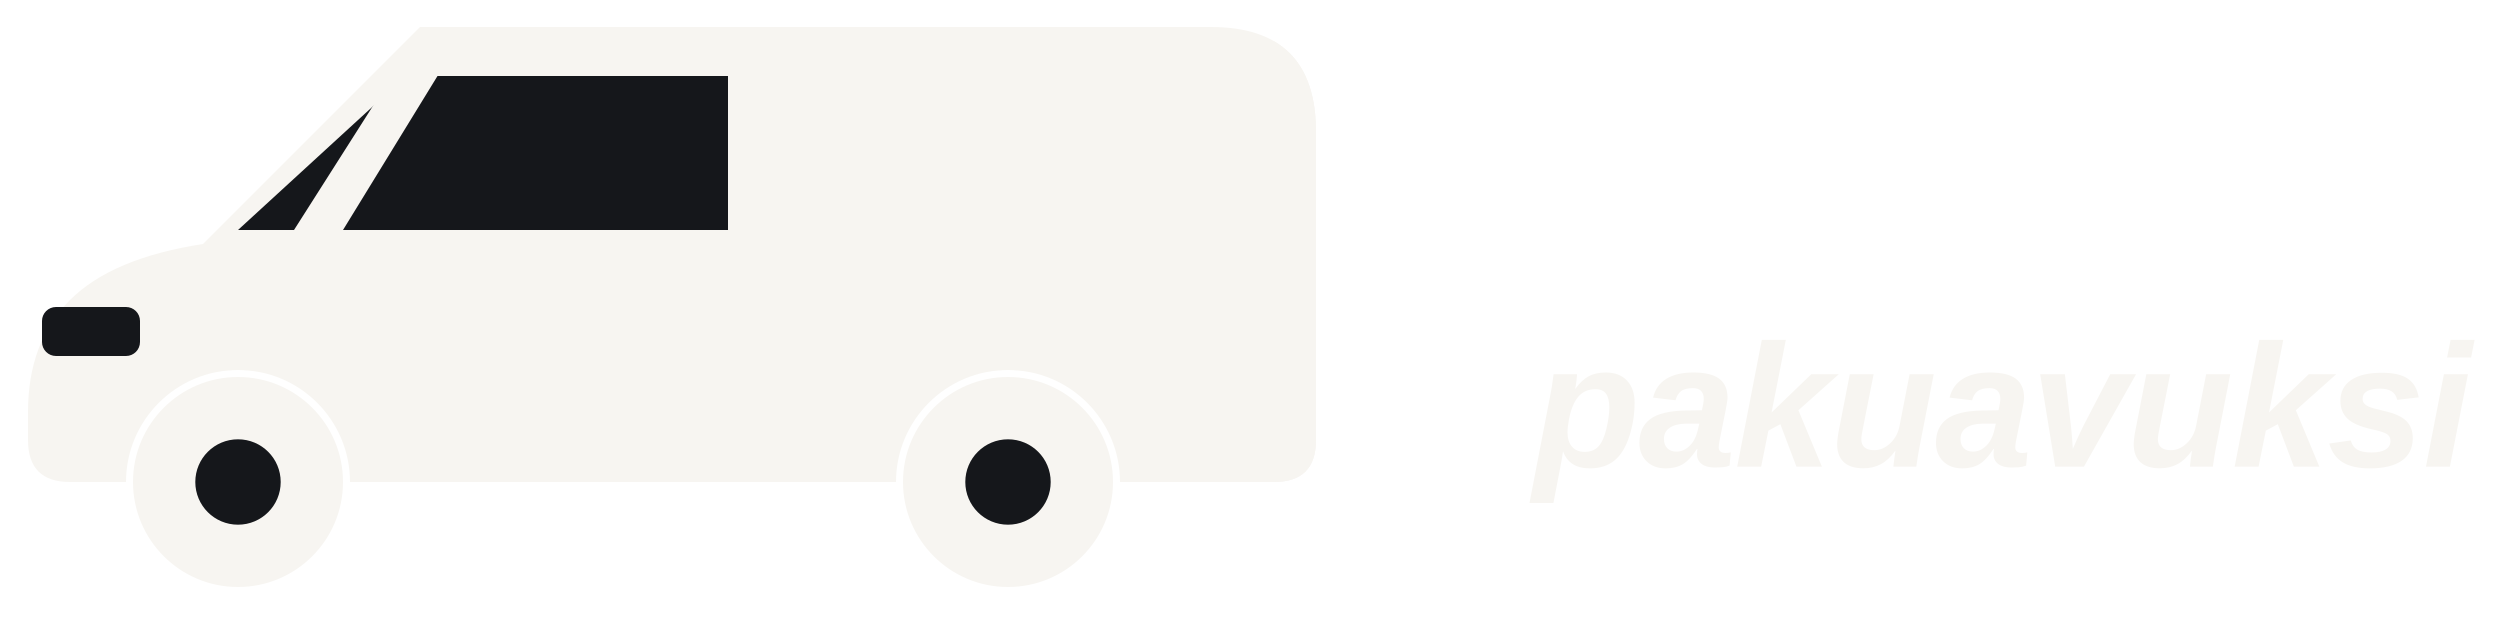
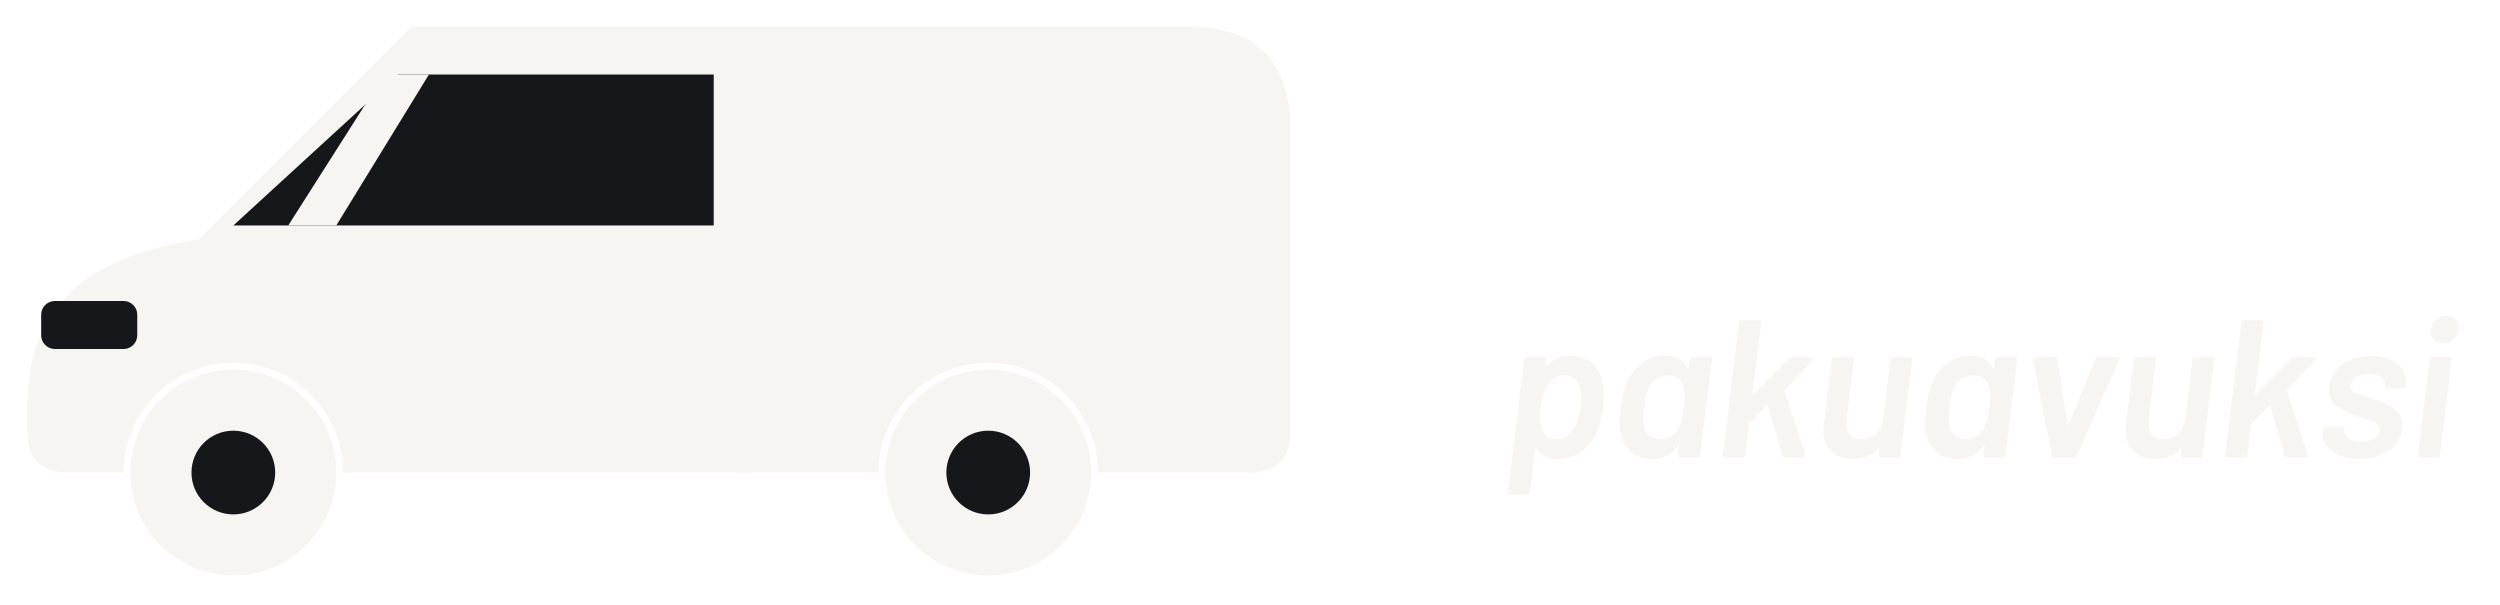
- <svg xmlns="http://www.w3.org/2000/svg" viewBox="0 6 300 74" width="300" height="74" role="img" aria-label="Pakuavuksi">
+ <svg xmlns="http://www.w3.org/2000/svg" viewBox="0 6 306 74" width="306" height="74" role="img" aria-label="Pakuavuksi">
  <g transform="translate(0,0) scale(0.84) translate(206,0) scale(-1,1)">
    <defs>
      <clipPath id="vml">
        <path d="M18 26 Q18 11 33 11 L146 11 L177 42 Q190 44 196 50 Q202 56 202 66 L202 70 Q202 76 196 76 L188 76 A16 16 0 0 0 156 76 L78 76 A16 16 0 0 0 46 76 L24 76 Q18 76 18 70 Z" />
      </clipPath>
    </defs>
    <path d="M18 26 Q18 11 33 11 L146 11 L177 42 Q190 44 196 50 Q202 56 202 66 L202 70 Q202 76 196 76 L188 76 A16 16 0 0 0 156 76 L78 76 A16 16 0 0 0 46 76 L24 76 Q18 76 18 70 Z" fill="#f7f5f1" />
    <g clip-path="url(#vml)">
      <rect x="16" y="5" width="8" height="78" fill="#f7f5f1" />
      <rect x="22" y="58" width="164" height="2.2" fill="#f7f5f1" opacity=".32" />
      <rect x="96" y="44" width="2.2" height="32" fill="#f7f5f1" opacity=".32" />
    </g>
    <path d="M102 18 L148 18 L172 40 L102 40 Z" fill="#15171b" />
    <path d="M150 18 L164 40 L157 40 L143.5 18 Z" fill="#f7f5f1" />
    <rect x="186" y="51" width="14" height="7" rx="2" fill="#15171b" />
    <circle cx="62" cy="76" r="15" fill="#f7f5f1" />
    <circle cx="62" cy="76" r="6.1" fill="#15171b" />
    <circle cx="172" cy="76" r="15" fill="#f7f5f1" />
    <circle cx="172" cy="76" r="6.1" fill="#15171b" />
  </g>
-   <path d="M191.465 52.7Q190.173 52.7 189.399 53.602Q188.625 54.504 188.276 56.319Q188.102 57.273 188.102 57.888Q188.102 58.985 188.645 59.606Q189.188 60.226 190.163 60.226Q191.208 60.226 191.813 59.57Q192.418 58.914 192.767 57.458Q193.116 56.001 193.116 54.884Q193.116 53.797 192.721 53.248Q192.326 52.7 191.465 52.7ZM189.055 52.638Q189.793 51.613 190.639 51.156Q191.485 50.7 192.695 50.7Q194.326 50.7 195.238 51.669Q196.151 52.638 196.151 54.33Q196.151 56.401 195.515 58.365Q194.879 60.329 193.726 61.267Q192.572 62.205 190.788 62.205Q189.506 62.205 188.707 61.672Q187.907 61.139 187.579 60.175H187.558Q187.486 60.811 187.23 62.103L186.41 66.358H183.539L186.03 53.458L186.235 52.331L186.43 50.905H189.25Q189.25 51.049 189.173 51.7Q189.096 52.351 189.014 52.638ZM205.774 62.103Q204.749 62.103 204.195 61.672Q203.641 61.241 203.641 60.534Q203.641 60.154 203.693 59.877H203.631Q202.77 61.21 201.929 61.708Q201.088 62.205 199.878 62.205Q198.443 62.205 197.586 61.349Q196.73 60.493 196.73 59.149Q196.73 57.252 198.038 56.283Q199.345 55.314 202.278 55.263L204.236 55.232Q204.451 54.258 204.451 53.889Q204.451 52.577 203.149 52.577Q202.185 52.577 201.714 52.951Q201.242 53.325 201.068 54.033L198.371 53.715Q198.719 52.238 199.945 51.469Q201.17 50.7 203.2 50.7Q205.323 50.7 206.312 51.449Q207.302 52.197 207.302 53.725Q207.302 54.104 207.056 55.335L206.328 58.955Q206.246 59.416 206.246 59.693Q206.246 59.939 206.348 60.072Q206.451 60.206 206.584 60.267Q206.717 60.329 206.851 60.344Q206.984 60.359 207.056 60.359Q207.363 60.359 207.692 60.288L207.548 61.877Q207.117 62.041 206.676 62.072Q206.236 62.103 205.774 62.103ZM203.918 56.842H202.257Q201.057 56.863 200.365 57.334Q199.673 57.806 199.673 58.667Q199.673 59.385 200.078 59.79Q200.483 60.195 201.17 60.195Q202.021 60.195 202.718 59.534Q203.416 58.873 203.693 57.786ZM215.572 62.0 213.644 56.904 212.208 57.673 211.337 62.0H208.466L211.419 46.783H214.3L212.588 55.499L217.356 50.905H220.658L215.808 55.232L218.627 62.0ZM224.836 50.905 223.626 57.006Q223.359 58.268 223.359 58.698Q223.359 60.021 224.918 60.021Q225.954 60.021 226.83 59.19Q227.707 58.36 227.943 57.119L229.153 50.905H232.045L230.342 59.631Q230.178 60.441 229.953 62.0H227.205Q227.205 61.908 227.302 61.139Q227.4 60.37 227.451 60.103H227.42Q226.641 61.2 225.713 61.698Q224.785 62.195 223.595 62.195Q222.037 62.195 221.247 61.446Q220.458 60.698 220.458 59.283Q220.458 59.026 220.529 58.457Q220.601 57.888 220.673 57.601L221.975 50.905Z" fill="#f7f5f1" />
-   <path d="M241.36 62.103Q240.335 62.103 239.781 61.672Q239.227 61.241 239.227 60.534Q239.227 60.154 239.279 59.877H239.217Q238.356 61.21 237.515 61.708Q236.674 62.205 235.464 62.205Q234.029 62.205 233.172 61.349Q232.316 60.493 232.316 59.149Q232.316 57.252 233.624 56.283Q234.931 55.314 237.864 55.263L239.822 55.232Q240.037 54.258 240.037 53.889Q240.037 52.577 238.735 52.577Q237.771 52.577 237.3 52.951Q236.828 53.325 236.654 54.033L233.957 53.715Q234.305 52.238 235.531 51.469Q236.756 50.7 238.786 50.7Q240.909 50.7 241.898 51.449Q242.888 52.197 242.888 53.725Q242.888 54.104 242.642 55.335L241.914 58.955Q241.832 59.416 241.832 59.693Q241.832 59.939 241.934 60.072Q242.037 60.206 242.17 60.267Q242.304 60.329 242.437 60.344Q242.57 60.359 242.642 60.359Q242.95 60.359 243.278 60.288L243.134 61.877Q242.703 62.041 242.263 62.072Q241.822 62.103 241.36 62.103ZM239.504 56.842H237.843Q236.643 56.863 235.951 57.334Q235.259 57.806 235.259 58.667Q235.259 59.385 235.664 59.79Q236.069 60.195 236.756 60.195Q237.607 60.195 238.304 59.534Q239.002 58.873 239.279 57.786ZM250.071 62.0H246.625L244.821 50.905H247.784L248.512 57.109Q248.553 57.417 248.646 58.524Q248.738 59.631 248.738 59.867Q249.363 58.401 249.989 57.14L253.229 50.905H256.326ZM260.422 50.905 259.212 57.006Q258.946 58.268 258.946 58.698Q258.946 60.021 260.504 60.021Q261.54 60.021 262.416 59.19Q263.293 58.36 263.529 57.119L264.739 50.905H267.631L265.928 59.631Q265.764 60.441 265.539 62.0H262.791Q262.791 61.908 262.888 61.139Q262.986 60.37 263.037 60.103H263.006Q262.227 61.2 261.299 61.698Q260.371 62.195 259.181 62.195Q257.623 62.195 256.833 61.446Q256.044 60.698 256.044 59.283Q256.044 59.026 256.115 58.457Q256.187 57.888 256.259 57.601L257.561 50.905ZM275.265 62.0 273.337 56.904 271.901 57.673 271.03 62.0H268.159L271.112 46.783H273.993L272.281 55.499L277.049 50.905H280.35L275.5 55.232L278.32 62.0ZM289.533 58.575Q289.533 60.359 288.215 61.282Q286.898 62.205 284.375 62.205Q282.314 62.205 281.125 61.477Q279.935 60.749 279.515 59.221L282.088 58.852Q282.304 59.621 282.878 59.959Q283.452 60.298 284.58 60.298Q285.698 60.298 286.277 59.939Q286.857 59.58 286.857 58.903Q286.857 58.37 286.431 58.088Q286.005 57.806 284.56 57.499Q282.519 57.037 281.683 56.222Q280.848 55.407 280.848 54.115Q280.848 52.474 282.135 51.603Q283.421 50.731 285.811 50.731Q287.923 50.731 288.959 51.454Q289.994 52.177 290.24 53.684L287.667 53.981Q287.492 53.274 286.99 52.956Q286.487 52.638 285.616 52.638Q283.514 52.638 283.514 53.869Q283.514 54.207 283.719 54.433Q283.924 54.658 284.303 54.822Q284.683 54.986 286.129 55.325Q287.995 55.745 288.764 56.524Q289.533 57.304 289.533 58.575ZM293.65 48.906 294.07 46.783H296.951L296.531 48.906ZM291.117 62.0 293.27 50.905H296.152L293.988 62.0Z" fill="#f7f5f1" />
+   <path d="M196.312 54.44Q196.312 55.232 196.216 55.904Q196.024 57.584 195.472 58.832Q194.776 60.416 193.528 61.304Q192.28 62.192 190.576 62.192Q188.92 62.192 188.056 60.968Q188.032 60.92 187.984 60.944Q187.936 60.968 187.912 61.04L187.264 66.248Q187.264 66.368 187.168 66.452Q187.072 66.536 186.952 66.536H184.816Q184.696 66.536 184.624 66.452Q184.552 66.368 184.576 66.248L186.568 50.024Q186.592 49.904 186.676 49.82Q186.76 49.736 186.88 49.736H189.016Q189.136 49.736 189.208 49.82Q189.28 49.904 189.256 50.024L189.184 50.744Q189.16 50.816 189.208 50.84Q189.256 50.864 189.304 50.792Q190.48 49.544 192.136 49.544Q193.792 49.544 194.824 50.432Q195.856 51.32 196.168 52.904Q196.312 53.624 196.312 54.44ZM193.48 55.856Q193.552 55.28 193.552 54.776Q193.552 53.768 193.264 53.096Q192.76 51.92 191.44 51.92Q190.216 51.92 189.472 53.072Q188.824 54.008 188.584 55.856Q188.512 56.456 188.512 56.984Q188.512 58.088 188.824 58.736Q189.304 59.792 190.432 59.792Q191.68 59.792 192.424 58.784Q193.264 57.656 193.48 55.856ZM207.156 49.736H209.292Q209.412 49.736 209.484 49.82Q209.556 49.904 209.532 50.024L208.092 61.712Q208.068 61.832 207.984 61.916Q207.9 62.0 207.78 62.0H205.644Q205.524 62.0 205.452 61.916Q205.38 61.832 205.404 61.712L205.524 60.584Q205.548 60.488 205.5 60.476Q205.452 60.464 205.404 60.536Q204.252 62.192 202.188 62.192Q200.628 62.192 199.584 61.244Q198.54 60.296 198.324 58.688Q198.252 58.256 198.252 57.776Q198.252 57.104 198.42 55.856Q198.66 53.912 199.14 52.784Q199.764 51.344 201.012 50.444Q202.26 49.544 203.868 49.544Q205.836 49.544 206.556 51.08Q206.604 51.152 206.652 51.14Q206.7 51.128 206.7 51.032L206.82 50.024Q206.844 49.904 206.94 49.82Q207.036 49.736 207.156 49.736ZM206.124 55.88Q206.244 54.752 206.244 54.44Q206.244 54.032 206.124 53.624Q206.052 52.904 205.536 52.424Q205.02 51.944 204.204 51.944Q203.34 51.944 202.68 52.424Q202.02 52.904 201.732 53.672Q201.564 54.032 201.456 54.476Q201.348 54.92 201.228 55.856Q201.108 56.696 201.108 57.32Q201.108 57.704 201.18 58.064Q201.276 58.832 201.828 59.312Q202.38 59.792 203.244 59.792Q204.084 59.792 204.696 59.312Q205.308 58.832 205.62 58.064Q205.788 57.704 205.896 57.26Q206.004 56.816 206.124 55.88ZM210.872 61.712 212.864 45.488Q212.888 45.368 212.972 45.284Q213.056 45.2 213.176 45.2H215.336Q215.456 45.2 215.528 45.284Q215.6 45.368 215.576 45.488L214.496 54.152Q214.496 54.224 214.544 54.248Q214.592 54.272 214.64 54.2L218.936 49.904Q219.104 49.736 219.32 49.736H221.768Q221.984 49.736 221.984 49.88Q221.984 50.0 221.888 50.096L218.48 53.744Q218.408 53.816 218.456 53.912L220.976 61.664Q221.0 61.712 221.0 61.784Q221.0 62.0 220.736 62.0H218.48Q218.24 62.0 218.168 61.784L216.392 55.688Q216.368 55.64 216.32 55.628Q216.272 55.616 216.224 55.664L214.088 57.872Q214.04 57.968 214.04 58.04L213.584 61.712Q213.56 61.832 213.476 61.916Q213.392 62.0 213.272 62.0H211.112Q210.992 62.0 210.92 61.916Q210.848 61.832 210.872 61.712ZM231.7 49.736H233.812Q233.932 49.736 234.004 49.82Q234.076 49.904 234.052 50.024L232.636 61.712Q232.612 61.832 232.528 61.916Q232.444 62.0 232.324 62.0H230.188Q230.068 62.0 229.996 61.916Q229.924 61.832 229.948 61.712L230.044 60.944Q230.068 60.872 230.02 60.848Q229.972 60.824 229.924 60.896Q228.796 62.168 226.9 62.168Q225.292 62.168 224.236 61.28Q223.18 60.392 223.18 58.736Q223.18 58.544 223.228 58.112L224.212 50.024Q224.236 49.904 224.32 49.82Q224.404 49.736 224.524 49.736H226.684Q226.804 49.736 226.876 49.82Q226.948 49.904 226.924 50.024L226.012 57.32Q225.988 57.464 225.988 57.776Q225.988 58.712 226.48 59.252Q226.972 59.792 227.884 59.792Q228.916 59.792 229.636 59.12Q230.356 58.448 230.5 57.32L231.388 50.024Q231.412 49.904 231.496 49.82Q231.58 49.736 231.7 49.736Z" fill="#f7f5f1" />
+   <path d="M244.536 49.736H246.672Q246.792 49.736 246.864 49.82Q246.936 49.904 246.912 50.024L245.472 61.712Q245.448 61.832 245.364 61.916Q245.28 62.0 245.16 62.0H243.024Q242.904 62.0 242.832 61.916Q242.76 61.832 242.784 61.712L242.904 60.584Q242.928 60.488 242.88 60.476Q242.832 60.464 242.784 60.536Q241.632 62.192 239.568 62.192Q238.008 62.192 236.964 61.244Q235.92 60.296 235.704 58.688Q235.632 58.256 235.632 57.776Q235.632 57.104 235.8 55.856Q236.04 53.912 236.52 52.784Q237.144 51.344 238.392 50.444Q239.64 49.544 241.248 49.544Q243.216 49.544 243.936 51.08Q243.984 51.152 244.032 51.14Q244.08 51.128 244.08 51.032L244.2 50.024Q244.224 49.904 244.32 49.82Q244.416 49.736 244.536 49.736ZM243.504 55.88Q243.624 54.752 243.624 54.44Q243.624 54.032 243.504 53.624Q243.432 52.904 242.916 52.424Q242.4 51.944 241.584 51.944Q240.72 51.944 240.06 52.424Q239.4 52.904 239.112 53.672Q238.944 54.032 238.836 54.476Q238.728 54.92 238.608 55.856Q238.488 56.696 238.488 57.32Q238.488 57.704 238.56 58.064Q238.656 58.832 239.208 59.312Q239.76 59.792 240.624 59.792Q241.464 59.792 242.076 59.312Q242.688 58.832 243.0 58.064Q243.168 57.704 243.276 57.26Q243.384 56.816 243.504 55.88ZM251.156 61.76 248.852 50.048V49.976Q248.852 49.856 248.924 49.784Q248.996 49.712 249.116 49.712H251.492Q251.732 49.712 251.804 49.952L253.076 57.968Q253.076 58.04 253.136 58.04Q253.196 58.04 253.22 57.968L256.46 49.952Q256.484 49.856 256.58 49.784Q256.676 49.712 256.796 49.712L259.172 49.76Q259.316 49.76 259.376 49.844Q259.436 49.928 259.364 50.096L254.204 61.76Q254.132 62.0 253.868 62.0H251.444Q251.204 62.0 251.156 61.76ZM268.672 49.736H270.784Q270.904 49.736 270.976 49.82Q271.048 49.904 271.024 50.024L269.608 61.712Q269.584 61.832 269.5 61.916Q269.416 62.0 269.296 62.0H267.16Q267.04 62.0 266.968 61.916Q266.896 61.832 266.92 61.712L267.016 60.944Q267.04 60.872 266.992 60.848Q266.944 60.824 266.896 60.896Q265.768 62.168 263.872 62.168Q262.264 62.168 261.208 61.28Q260.152 60.392 260.152 58.736Q260.152 58.544 260.2 58.112L261.184 50.024Q261.208 49.904 261.292 49.82Q261.376 49.736 261.496 49.736H263.656Q263.776 49.736 263.848 49.82Q263.92 49.904 263.896 50.024L262.984 57.32Q262.96 57.464 262.96 57.776Q262.96 58.712 263.452 59.252Q263.944 59.792 264.856 59.792Q265.888 59.792 266.608 59.12Q267.328 58.448 267.472 57.32L268.36 50.024Q268.384 49.904 268.468 49.82Q268.552 49.736 268.672 49.736ZM272.364 61.712 274.356 45.488Q274.38 45.368 274.464 45.284Q274.548 45.2 274.668 45.2H276.828Q276.948 45.2 277.02 45.284Q277.092 45.368 277.068 45.488L275.988 54.152Q275.988 54.224 276.036 54.248Q276.084 54.272 276.132 54.2L280.428 49.904Q280.596 49.736 280.812 49.736H283.26Q283.476 49.736 283.476 49.88Q283.476 50.0 283.38 50.096L279.972 53.744Q279.9 53.816 279.948 53.912L282.468 61.664Q282.492 61.712 282.492 61.784Q282.492 62.0 282.228 62.0H279.972Q279.732 62.0 279.66 61.784L277.884 55.688Q277.86 55.64 277.812 55.628Q277.764 55.616 277.716 55.664L275.58 57.872Q275.532 57.968 275.532 58.04L275.076 61.712Q275.052 61.832 274.968 61.916Q274.884 62.0 274.764 62.0H272.604Q272.484 62.0 272.412 61.916Q272.34 61.832 272.364 61.712ZM284.288 59.096Q284.288 58.856 284.312 58.736L284.336 58.52Q284.36 58.4 284.444 58.316Q284.528 58.232 284.648 58.232H286.712Q286.832 58.232 286.904 58.316Q286.976 58.4 286.952 58.52V58.568Q286.856 59.168 287.444 59.612Q288.032 60.056 289.016 60.056Q290 60.056 290.636 59.612Q291.272 59.168 291.272 58.52Q291.272 58.04 290.84 57.788Q290.408 57.536 289.448 57.248L288.584 56.96Q286.952 56.456 286.016 55.76Q285.08 55.064 285.08 53.72Q285.08 53.408 285.104 53.264Q285.32 51.56 286.724 50.576Q288.128 49.592 290.216 49.592Q292.184 49.592 293.348 50.48Q294.512 51.368 294.512 52.808Q294.512 53.096 294.488 53.24Q294.464 53.36 294.38 53.444Q294.296 53.528 294.176 53.528H292.184Q292.064 53.528 291.992 53.444Q291.92 53.36 291.944 53.24Q292.016 52.616 291.476 52.196Q290.936 51.776 289.928 51.776Q288.992 51.776 288.392 52.124Q287.792 52.472 287.696 53.096Q287.624 53.696 288.128 53.984Q288.632 54.272 289.88 54.632L290.384 54.776Q292.088 55.304 293.06 56.0Q294.032 56.696 294.032 58.064Q294.032 58.352 294.008 58.496Q293.792 60.2 292.376 61.172Q290.96 62.144 288.776 62.144Q286.712 62.144 285.5 61.292Q284.288 60.44 284.288 59.096ZM297.556 46.592Q297.556 45.752 298.108 45.2Q298.66 44.648 299.452 44.648Q300.1 44.648 300.508 45.044Q300.916 45.44 300.916 46.112Q300.916 46.928 300.364 47.492Q299.812 48.056 299.02 48.056Q298.348 48.056 297.952 47.648Q297.556 47.24 297.556 46.592ZM295.948 61.712 297.388 50.0Q297.412 49.88 297.496 49.796Q297.58 49.712 297.7 49.712H299.836Q299.956 49.712 300.028 49.796Q300.1 49.88 300.076 50.0L298.66 61.712Q298.636 61.832 298.54 61.916Q298.444 62.0 298.324 62.0H296.188Q296.068 62.0 295.996 61.916Q295.924 61.832 295.948 61.712Z" fill="#f7f5f1" />
</svg>
